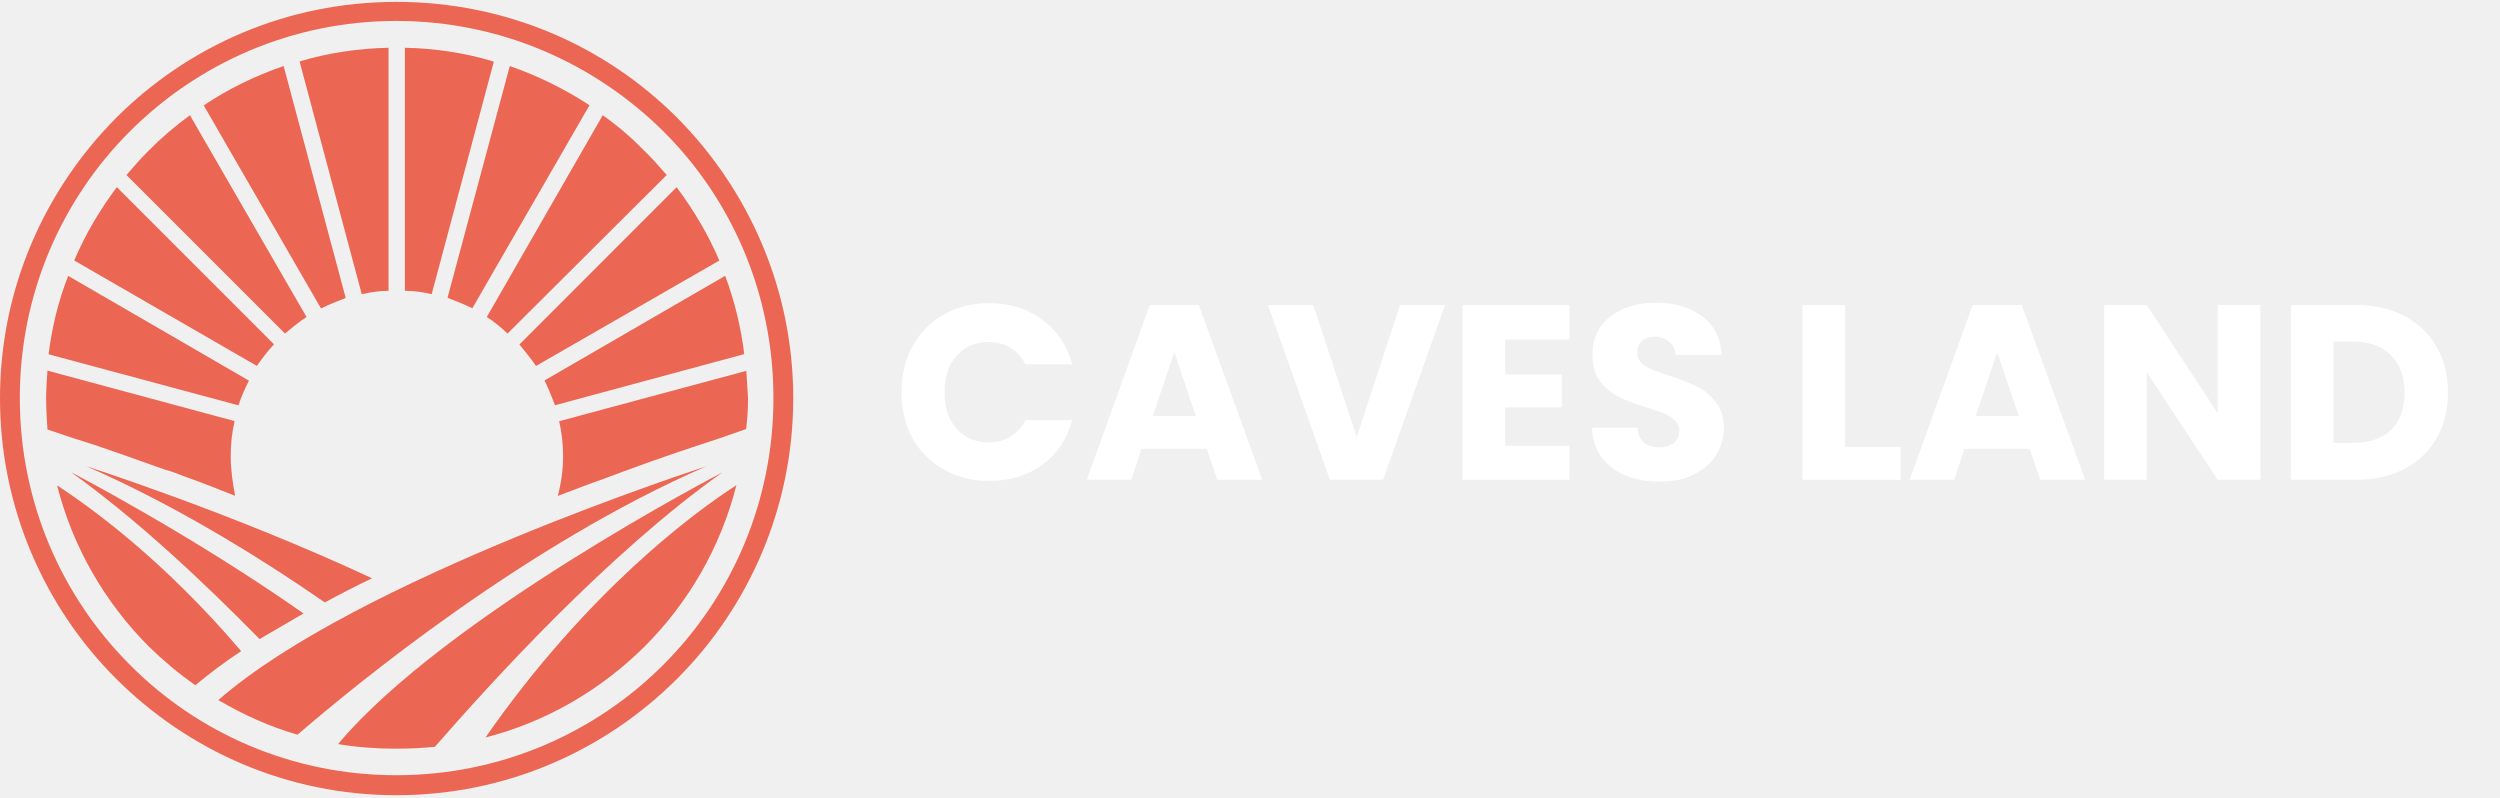
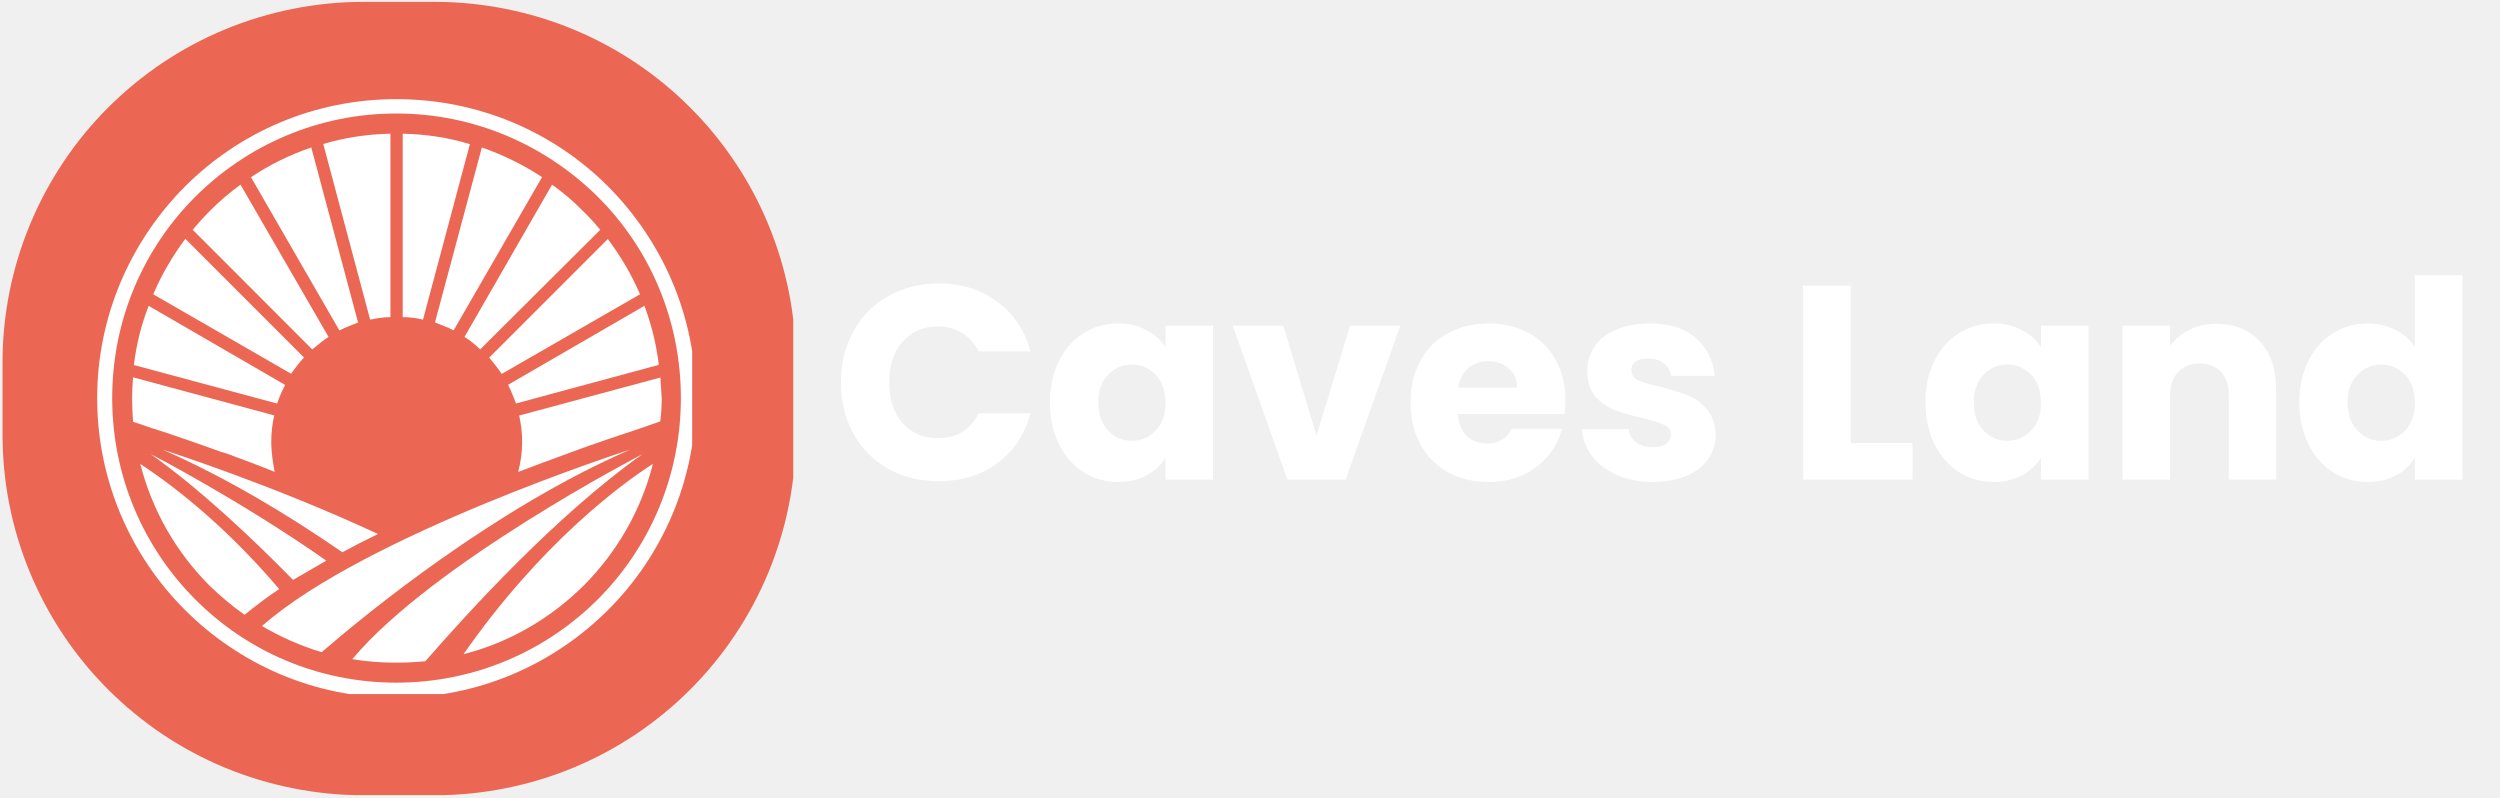
<svg xmlns="http://www.w3.org/2000/svg" width="138" zoomAndPan="magnify" viewBox="0 0 103.5 33" height="44" preserveAspectRatio="xMidYMid meet" version="1.0">
  <defs>
    <g />
-     <clipPath id="71235e2203">
+     <clipPath id="f2a00d2a71">
      <path d="M 0 0.078 L 32.84 0.078 L 32.84 32.918 L 0 32.918 Z M 0 0.078 " clip-rule="nonzero" />
+     </clipPath>
+     <clipPath id="5a6ec75267">
+       <path d="M 7.57 7.543 L 25.48 7.543 L 25.48 25.457 L 7.57 25.457 Z M 7.57 7.543 " clip-rule="nonzero" />
+     </clipPath>
+     <clipPath id="a96b9c8525">
+       <path d="M 4.023 4.105 L 28.656 4.105 L 28.656 28.734 L 4.023 28.734 Z M 4.023 4.105 " clip-rule="nonzero" />
    </clipPath>
  </defs>
  <g fill="#ffffff" fill-opacity="1">
-     <g transform="translate(36.9815, 19.86229)">
+     <g transform="translate(34.43909, 19.85877)">
      <g>
-         <path d="M 0.344 -3.625 C 0.344 -4.344 0.492 -4.977 0.797 -5.531 C 1.109 -6.094 1.539 -6.531 2.094 -6.844 C 2.645 -7.156 3.27 -7.312 3.969 -7.312 C 4.832 -7.312 5.566 -7.082 6.172 -6.625 C 6.785 -6.176 7.195 -5.562 7.406 -4.781 L 5.469 -4.781 C 5.32 -5.082 5.113 -5.312 4.844 -5.469 C 4.582 -5.625 4.285 -5.703 3.953 -5.703 C 3.41 -5.703 2.969 -5.516 2.625 -5.141 C 2.289 -4.766 2.125 -4.258 2.125 -3.625 C 2.125 -2.988 2.289 -2.484 2.625 -2.109 C 2.969 -1.734 3.41 -1.547 3.953 -1.547 C 4.285 -1.547 4.582 -1.625 4.844 -1.781 C 5.113 -1.938 5.32 -2.164 5.469 -2.469 L 7.406 -2.469 C 7.195 -1.688 6.785 -1.07 6.172 -0.625 C 5.566 -0.176 4.832 0.047 3.969 0.047 C 3.27 0.047 2.645 -0.109 2.094 -0.422 C 1.539 -0.734 1.109 -1.164 0.797 -1.719 C 0.492 -2.27 0.344 -2.906 0.344 -3.625 Z M 0.344 -3.625 " />
+         <path d="M 0.375 -4.031 C 0.375 -4.82 0.547 -5.523 0.891 -6.141 C 1.234 -6.766 1.711 -7.25 2.328 -7.594 C 2.941 -7.945 3.641 -8.125 4.422 -8.125 C 5.367 -8.125 6.18 -7.867 6.859 -7.359 C 7.535 -6.859 7.988 -6.176 8.219 -5.312 L 6.078 -5.312 C 5.91 -5.645 5.68 -5.898 5.391 -6.078 C 5.098 -6.254 4.766 -6.344 4.391 -6.344 C 3.785 -6.344 3.297 -6.129 2.922 -5.703 C 2.555 -5.285 2.375 -4.727 2.375 -4.031 C 2.375 -3.32 2.555 -2.758 2.922 -2.344 C 3.297 -1.926 3.785 -1.719 4.391 -1.719 C 4.766 -1.719 5.098 -1.801 5.391 -1.969 C 5.68 -2.145 5.91 -2.406 6.078 -2.75 L 8.219 -2.75 C 7.988 -1.875 7.535 -1.188 6.859 -0.688 C 6.18 -0.188 5.367 0.062 4.422 0.062 C 3.641 0.062 2.941 -0.109 2.328 -0.453 C 1.711 -0.805 1.234 -1.289 0.891 -1.906 C 0.547 -2.531 0.375 -3.238 0.375 -4.031 Z M 0.375 -4.031 " />
      </g>
    </g>
  </g>
  <g fill="#ffffff" fill-opacity="1">
-     <g transform="translate(44.81965, 19.86229)">
+     <g transform="translate(43.15703, 19.85877)">
      <g>
-         <path d="M 5.141 -1.281 L 2.438 -1.281 L 2.016 0 L 0.172 0 L 2.781 -7.234 L 4.812 -7.234 L 7.438 0 L 5.578 0 Z M 4.688 -2.641 L 3.797 -5.281 L 2.906 -2.641 Z M 4.688 -2.641 " />
+         <path d="M 0.312 -3.203 C 0.312 -3.859 0.438 -4.43 0.688 -4.922 C 0.938 -5.422 1.273 -5.801 1.703 -6.062 C 2.129 -6.332 2.609 -6.469 3.141 -6.469 C 3.586 -6.469 3.977 -6.375 4.312 -6.188 C 4.656 -6.008 4.914 -5.773 5.094 -5.484 L 5.094 -6.375 L 7.062 -6.375 L 7.062 0 L 5.094 0 L 5.094 -0.906 C 4.906 -0.602 4.641 -0.359 4.297 -0.172 C 3.961 0.004 3.57 0.094 3.125 0.094 C 2.602 0.094 2.129 -0.039 1.703 -0.312 C 1.273 -0.582 0.938 -0.969 0.688 -1.469 C 0.438 -1.969 0.312 -2.547 0.312 -3.203 Z M 5.094 -3.188 C 5.094 -3.676 4.957 -4.062 4.688 -4.344 C 4.414 -4.625 4.086 -4.766 3.703 -4.766 C 3.316 -4.766 2.988 -4.625 2.719 -4.344 C 2.445 -4.07 2.312 -3.691 2.312 -3.203 C 2.312 -2.711 2.445 -2.32 2.719 -2.031 C 2.988 -1.75 3.316 -1.609 3.703 -1.609 C 4.086 -1.609 4.414 -1.75 4.688 -2.031 C 4.957 -2.312 5.094 -2.695 5.094 -3.188 Z M 5.094 -3.188 " />
      </g>
    </g>
  </g>
  <g fill="#ffffff" fill-opacity="1">
-     <g transform="translate(52.40065, 19.86229)">
+     <g transform="translate(50.92536, 19.85877)">
      <g>
-         <path d="M 7.422 -7.234 L 4.859 0 L 2.656 0 L 0.094 -7.234 L 1.969 -7.234 L 3.766 -1.766 L 5.562 -7.234 Z M 7.422 -7.234 " />
+         <path d="M 3.578 -1.828 L 4.969 -6.375 L 7.047 -6.375 L 4.781 0 L 2.375 0 L 0.109 -6.375 L 2.203 -6.375 Z M 3.578 -1.828 " />
      </g>
    </g>
  </g>
  <g fill="#ffffff" fill-opacity="1">
-     <g transform="translate(59.90964, 19.86229)">
+     <g transform="translate(58.08733, 19.85877)">
      <g>
-         <path d="M 2.406 -5.812 L 2.406 -4.359 L 4.75 -4.359 L 4.75 -3 L 2.406 -3 L 2.406 -1.406 L 5.062 -1.406 L 5.062 0 L 0.641 0 L 0.641 -7.234 L 5.062 -7.234 L 5.062 -5.812 Z M 2.406 -5.812 " />
+         <path d="M 6.719 -3.297 C 6.719 -3.109 6.707 -2.914 6.688 -2.719 L 2.266 -2.719 C 2.297 -2.32 2.422 -2.02 2.641 -1.812 C 2.867 -1.602 3.148 -1.5 3.484 -1.5 C 3.961 -1.5 4.301 -1.703 4.5 -2.109 L 6.578 -2.109 C 6.473 -1.691 6.281 -1.316 6 -0.984 C 5.719 -0.648 5.367 -0.383 4.953 -0.188 C 4.535 0 4.066 0.094 3.547 0.094 C 2.922 0.094 2.363 -0.035 1.875 -0.297 C 1.383 -0.566 1 -0.953 0.719 -1.453 C 0.445 -1.953 0.312 -2.531 0.312 -3.188 C 0.312 -3.852 0.445 -4.43 0.719 -4.922 C 0.988 -5.422 1.367 -5.801 1.859 -6.062 C 2.348 -6.332 2.91 -6.469 3.547 -6.469 C 4.16 -6.469 4.707 -6.336 5.188 -6.078 C 5.664 -5.828 6.039 -5.457 6.312 -4.969 C 6.582 -4.488 6.719 -3.93 6.719 -3.297 Z M 4.719 -3.812 C 4.719 -4.145 4.602 -4.41 4.375 -4.609 C 4.145 -4.805 3.859 -4.906 3.516 -4.906 C 3.191 -4.906 2.914 -4.805 2.688 -4.609 C 2.469 -4.422 2.332 -4.156 2.281 -3.812 Z M 4.719 -3.812 " />
      </g>
    </g>
  </g>
  <g fill="#ffffff" fill-opacity="1">
-     <g transform="translate(65.47452, 19.86229)">
+     <g transform="translate(65.1349, 19.85877)">
      <g>
-         <path d="M 3.25 0.078 C 2.727 0.078 2.254 -0.004 1.828 -0.172 C 1.41 -0.348 1.078 -0.602 0.828 -0.938 C 0.578 -1.281 0.445 -1.688 0.438 -2.156 L 2.312 -2.156 C 2.332 -1.895 2.422 -1.691 2.578 -1.547 C 2.742 -1.41 2.953 -1.344 3.203 -1.344 C 3.461 -1.344 3.664 -1.398 3.812 -1.516 C 3.969 -1.641 4.047 -1.805 4.047 -2.016 C 4.047 -2.191 3.984 -2.336 3.859 -2.453 C 3.742 -2.578 3.598 -2.676 3.422 -2.75 C 3.242 -2.82 2.992 -2.906 2.672 -3 C 2.211 -3.145 1.832 -3.289 1.531 -3.438 C 1.238 -3.582 0.984 -3.797 0.766 -4.078 C 0.555 -4.359 0.453 -4.723 0.453 -5.172 C 0.453 -5.848 0.695 -6.375 1.188 -6.75 C 1.676 -7.133 2.312 -7.328 3.094 -7.328 C 3.883 -7.328 4.523 -7.133 5.016 -6.75 C 5.504 -6.375 5.766 -5.848 5.797 -5.172 L 3.891 -5.172 C 3.879 -5.398 3.789 -5.582 3.625 -5.719 C 3.469 -5.852 3.27 -5.922 3.031 -5.922 C 2.812 -5.922 2.633 -5.863 2.5 -5.75 C 2.375 -5.633 2.312 -5.473 2.312 -5.266 C 2.312 -5.023 2.422 -4.836 2.641 -4.703 C 2.859 -4.578 3.203 -4.441 3.672 -4.297 C 4.141 -4.141 4.52 -3.988 4.812 -3.844 C 5.102 -3.695 5.352 -3.484 5.562 -3.203 C 5.781 -2.93 5.891 -2.582 5.891 -2.156 C 5.891 -1.738 5.785 -1.363 5.578 -1.031 C 5.367 -0.695 5.062 -0.426 4.656 -0.219 C 4.258 -0.02 3.789 0.078 3.25 0.078 Z M 3.25 0.078 " />
+         <path d="M 3.312 0.094 C 2.75 0.094 2.25 0 1.812 -0.188 C 1.383 -0.383 1.039 -0.645 0.781 -0.969 C 0.531 -1.301 0.391 -1.676 0.359 -2.094 L 2.297 -2.094 C 2.316 -1.875 2.414 -1.691 2.594 -1.547 C 2.781 -1.41 3.008 -1.344 3.281 -1.344 C 3.531 -1.344 3.719 -1.391 3.844 -1.484 C 3.977 -1.586 4.047 -1.711 4.047 -1.859 C 4.047 -2.047 3.953 -2.18 3.766 -2.266 C 3.578 -2.359 3.27 -2.457 2.844 -2.562 C 2.383 -2.664 2 -2.773 1.688 -2.891 C 1.383 -3.016 1.125 -3.203 0.906 -3.453 C 0.688 -3.711 0.578 -4.062 0.578 -4.5 C 0.578 -4.863 0.676 -5.195 0.875 -5.5 C 1.07 -5.801 1.367 -6.035 1.766 -6.203 C 2.16 -6.379 2.629 -6.469 3.172 -6.469 C 3.973 -6.469 4.602 -6.27 5.062 -5.875 C 5.52 -5.477 5.785 -4.953 5.859 -4.297 L 4.047 -4.297 C 4.016 -4.516 3.914 -4.688 3.75 -4.812 C 3.594 -4.945 3.379 -5.016 3.109 -5.016 C 2.879 -5.016 2.703 -4.973 2.578 -4.891 C 2.461 -4.805 2.406 -4.688 2.406 -4.531 C 2.406 -4.344 2.5 -4.203 2.688 -4.109 C 2.883 -4.023 3.191 -3.938 3.609 -3.844 C 4.078 -3.719 4.457 -3.598 4.75 -3.484 C 5.051 -3.367 5.312 -3.176 5.531 -2.906 C 5.758 -2.645 5.879 -2.297 5.891 -1.859 C 5.891 -1.484 5.785 -1.145 5.578 -0.844 C 5.367 -0.551 5.066 -0.32 4.672 -0.156 C 4.273 0.008 3.82 0.094 3.312 0.094 Z M 3.312 0.094 " />
      </g>
    </g>
  </g>
  <g fill="#ffffff" fill-opacity="1">
-     <g transform="translate(71.80059, 19.86229)">
+     <g transform="translate(71.51889, 19.85877)">
      <g />
    </g>
  </g>
  <g fill="#ffffff" fill-opacity="1">
-     <g transform="translate(73.98128, 19.86229)">
+     <g transform="translate(73.94435, 19.85877)">
      <g>
-         <path d="M 2.406 -1.359 L 4.703 -1.359 L 4.703 0 L 0.641 0 L 0.641 -7.234 L 2.406 -7.234 Z M 2.406 -1.359 " />
+         <path d="M 2.672 -1.516 L 5.234 -1.516 L 5.234 0 L 0.703 0 L 0.703 -8.031 L 2.672 -8.031 Z M 2.672 -1.516 " />
      </g>
    </g>
  </g>
  <g fill="#ffffff" fill-opacity="1">
-     <g transform="translate(78.88784, 19.86229)">
+     <g transform="translate(79.40164, 19.85877)">
      <g>
-         <path d="M 5.141 -1.281 L 2.438 -1.281 L 2.016 0 L 0.172 0 L 2.781 -7.234 L 4.812 -7.234 L 7.438 0 L 5.578 0 Z M 4.688 -2.641 L 3.797 -5.281 L 2.906 -2.641 Z M 4.688 -2.641 " />
+         <path d="M 0.312 -3.203 C 0.312 -3.859 0.438 -4.43 0.688 -4.922 C 0.938 -5.422 1.273 -5.801 1.703 -6.062 C 2.129 -6.332 2.609 -6.469 3.141 -6.469 C 3.586 -6.469 3.977 -6.375 4.312 -6.188 C 4.656 -6.008 4.914 -5.773 5.094 -5.484 L 5.094 -6.375 L 7.062 -6.375 L 7.062 0 L 5.094 0 L 5.094 -0.906 C 4.906 -0.602 4.641 -0.359 4.297 -0.172 C 3.961 0.004 3.57 0.094 3.125 0.094 C 2.602 0.094 2.129 -0.039 1.703 -0.312 C 1.273 -0.582 0.938 -0.969 0.688 -1.469 C 0.438 -1.969 0.312 -2.547 0.312 -3.203 Z M 5.094 -3.188 C 5.094 -3.676 4.957 -4.062 4.688 -4.344 C 4.414 -4.625 4.086 -4.766 3.703 -4.766 C 3.316 -4.766 2.988 -4.625 2.719 -4.344 C 2.445 -4.07 2.312 -3.691 2.312 -3.203 C 2.312 -2.711 2.445 -2.32 2.719 -2.031 C 2.988 -1.75 3.316 -1.609 3.703 -1.609 C 4.086 -1.609 4.414 -1.75 4.688 -2.031 C 4.957 -2.312 5.094 -2.695 5.094 -3.188 Z M 5.094 -3.188 " />
      </g>
    </g>
  </g>
  <g fill="#ffffff" fill-opacity="1">
-     <g transform="translate(86.46884, 19.86229)">
+     <g transform="translate(87.16997, 19.85877)">
      <g>
-         <path d="M 7.109 0 L 5.344 0 L 2.406 -4.453 L 2.406 0 L 0.641 0 L 0.641 -7.234 L 2.406 -7.234 L 5.344 -2.75 L 5.344 -7.234 L 7.109 -7.234 Z M 7.109 0 " />
+         <path d="M 4.594 -6.453 C 5.344 -6.453 5.941 -6.207 6.391 -5.719 C 6.836 -5.238 7.062 -4.578 7.062 -3.734 L 7.062 0 L 5.109 0 L 5.109 -3.469 C 5.109 -3.895 5 -4.223 4.781 -4.453 C 4.562 -4.691 4.266 -4.812 3.891 -4.812 C 3.516 -4.812 3.219 -4.691 3 -4.453 C 2.781 -4.223 2.672 -3.895 2.672 -3.469 L 2.672 0 L 0.703 0 L 0.703 -6.375 L 2.672 -6.375 L 2.672 -5.531 C 2.867 -5.812 3.133 -6.035 3.469 -6.203 C 3.801 -6.367 4.176 -6.453 4.594 -6.453 Z M 4.594 -6.453 " />
      </g>
    </g>
  </g>
  <g fill="#ffffff" fill-opacity="1">
-     <g transform="translate(94.20413, 19.86229)">
+     <g transform="translate(94.88111, 19.85877)">
      <g>
-         <path d="M 3.344 -7.234 C 4.102 -7.234 4.77 -7.082 5.344 -6.781 C 5.914 -6.477 6.359 -6.051 6.672 -5.5 C 6.984 -4.957 7.141 -4.328 7.141 -3.609 C 7.141 -2.898 6.984 -2.27 6.672 -1.719 C 6.359 -1.176 5.914 -0.754 5.344 -0.453 C 4.77 -0.148 4.102 0 3.344 0 L 0.641 0 L 0.641 -7.234 Z M 3.234 -1.531 C 3.898 -1.531 4.414 -1.707 4.781 -2.062 C 5.156 -2.426 5.344 -2.941 5.344 -3.609 C 5.344 -4.273 5.156 -4.789 4.781 -5.156 C 4.414 -5.531 3.898 -5.719 3.234 -5.719 L 2.406 -5.719 L 2.406 -1.531 Z M 3.234 -1.531 " />
+         <path d="M 0.312 -3.203 C 0.312 -3.859 0.438 -4.43 0.688 -4.922 C 0.938 -5.422 1.273 -5.801 1.703 -6.062 C 2.129 -6.332 2.609 -6.469 3.141 -6.469 C 3.555 -6.469 3.938 -6.379 4.281 -6.203 C 4.625 -6.035 4.895 -5.801 5.094 -5.5 L 5.094 -8.469 L 7.062 -8.469 L 7.062 0 L 5.094 0 L 5.094 -0.922 C 4.914 -0.609 4.656 -0.359 4.312 -0.172 C 3.977 0.004 3.586 0.094 3.141 0.094 C 2.609 0.094 2.129 -0.039 1.703 -0.312 C 1.273 -0.582 0.938 -0.969 0.688 -1.469 C 0.438 -1.969 0.312 -2.547 0.312 -3.203 Z M 5.094 -3.188 C 5.094 -3.676 4.957 -4.062 4.688 -4.344 C 4.414 -4.625 4.086 -4.766 3.703 -4.766 C 3.316 -4.766 2.988 -4.625 2.719 -4.344 C 2.445 -4.07 2.312 -3.691 2.312 -3.203 C 2.312 -2.711 2.445 -2.32 2.719 -2.031 C 2.988 -1.75 3.316 -1.609 3.703 -1.609 C 4.086 -1.609 4.414 -1.75 4.688 -2.031 C 4.957 -2.312 5.094 -2.695 5.094 -3.188 Z M 5.094 -3.188 " />
      </g>
    </g>
  </g>
-   <g clip-path="url(#71235e2203)">
-     <path fill="#eb6753" d="M 16.406 0.078 C 20.961 0.078 25.059 1.898 28.039 4.879 C 30.996 7.863 32.84 11.961 32.84 16.488 C 32.84 21.012 30.996 25.137 28.039 28.094 C 25.059 31.074 20.961 32.922 16.406 32.922 C 11.883 32.922 7.785 31.074 4.801 28.094 C 1.844 25.137 0 21.012 0 16.488 C 0 11.961 1.844 7.863 4.809 4.879 C 7.789 1.898 11.883 0.078 16.406 0.078 Z M 27.48 5.453 C 24.625 2.621 20.723 0.867 16.406 0.867 C 12.094 0.867 8.195 2.621 5.371 5.445 C 2.547 8.27 0.82 12.172 0.82 16.48 C 0.82 20.789 2.555 24.695 5.371 27.516 C 8.191 30.359 12.098 32.094 16.406 32.094 C 20.715 32.094 24.625 30.359 27.469 27.516 C 30.285 24.695 32.02 20.789 32.02 16.48 C 32.02 12.172 30.301 8.27 27.48 5.453 Z M 27.48 5.453 " fill-opacity="1" fill-rule="nonzero" />
+   <g clip-path="url(#f2a00d2a71)">
+     <path fill="#eb6753" d="M 15.031 0.078 L 18.02 0.078 C 19 0.078 19.969 0.176 20.93 0.367 C 21.891 0.559 22.824 0.84 23.73 1.215 C 24.637 1.59 25.496 2.051 26.312 2.594 C 27.125 3.141 27.883 3.758 28.574 4.453 C 29.266 5.145 29.887 5.898 30.43 6.715 C 30.977 7.527 31.434 8.391 31.809 9.293 C 32.184 10.199 32.469 11.133 32.66 12.094 C 32.852 13.055 32.945 14.027 32.945 15.008 L 32.945 17.992 C 32.945 18.973 32.852 19.945 32.66 20.906 C 32.469 21.867 32.184 22.801 31.809 23.707 C 31.434 24.609 30.977 25.473 30.43 26.285 C 29.887 27.102 29.266 27.855 28.574 28.547 C 27.883 29.242 27.125 29.859 26.312 30.406 C 25.496 30.949 24.637 31.41 23.73 31.785 C 22.824 32.16 21.891 32.441 20.93 32.633 C 19.969 32.824 19 32.922 18.02 32.922 L 15.031 32.922 C 14.051 32.922 13.082 32.824 12.121 32.633 C 11.16 32.441 10.227 32.16 9.32 31.785 C 8.414 31.41 7.555 30.949 6.738 30.406 C 5.926 29.859 5.172 29.242 4.477 28.547 C 3.785 27.855 3.164 27.102 2.621 26.285 C 2.078 25.473 1.617 24.609 1.242 23.707 C 0.867 22.801 0.582 21.867 0.391 20.906 C 0.199 19.945 0.105 18.973 0.105 17.992 L 0.105 15.008 C 0.105 14.027 0.199 13.055 0.391 12.094 C 0.582 11.133 0.867 10.199 1.242 9.293 C 1.617 8.391 2.078 7.527 2.621 6.715 C 3.164 5.898 3.785 5.145 4.477 4.453 C 5.172 3.758 5.926 3.141 6.738 2.594 C 7.555 2.051 8.414 1.59 9.32 1.215 C 10.227 0.84 11.16 0.559 12.121 0.367 C 13.082 0.176 14.051 0.078 15.031 0.078 Z M 15.031 0.078 " fill-opacity="1" fill-rule="nonzero" />
  </g>
-   <path fill="#eb6753" d="M 13.996 30.805 C 18.418 25.52 29.91 19.555 29.91 19.555 C 25.168 22.918 20.344 28.238 18.004 30.918 C 17.484 30.969 16.945 30.996 16.402 30.996 C 15.602 30.996 14.777 30.938 13.996 30.805 Z M 13.996 30.805 " fill-opacity="1" fill-rule="nonzero" />
-   <path fill="#eb6753" d="M 9.039 28.984 C 14.754 23.969 29.242 19.305 29.242 19.305 C 21.762 22.555 14.707 28.355 12.316 30.418 C 11.152 30.078 10.062 29.586 9.039 28.984 Z M 9.039 28.984 " fill-opacity="1" fill-rule="nonzero" />
-   <path fill="#eb6753" d="M 20.098 30.531 C 24.328 24.461 28.75 21.203 30.488 20.086 C 29.832 22.66 28.508 24.941 26.695 26.758 C 24.895 28.547 22.629 29.887 20.098 30.531 Z M 20.098 30.531 " fill-opacity="1" fill-rule="nonzero" />
-   <path fill="#eb6753" d="M 2.363 20.094 C 3.719 20.984 6.727 23.129 9.984 26.957 C 9.273 27.422 8.656 27.902 8.086 28.367 C 7.375 27.875 6.758 27.344 6.16 26.766 C 4.348 24.945 3.016 22.668 2.363 20.094 Z M 2.363 20.094 " fill-opacity="1" fill-rule="nonzero" />
-   <path fill="#eb6753" d="M 2.938 19.547 C 2.938 19.547 7.902 22.121 12.566 25.398 C 11.941 25.754 11.352 26.109 10.746 26.457 C 8.434 24.105 5.676 21.504 2.938 19.547 Z M 2.938 19.547 " fill-opacity="1" fill-rule="nonzero" />
-   <path fill="#eb6753" d="M 3.578 19.305 C 3.578 19.305 9.598 21.23 15.402 23.941 C 14.719 24.27 14.074 24.598 13.445 24.941 C 10.555 22.938 7.105 20.848 3.578 19.305 Z M 3.578 19.305 " fill-opacity="1" fill-rule="nonzero" />
-   <path fill="#eb6753" d="M 9.551 18.898 C 9.551 18.379 9.602 17.898 9.715 17.434 L 1.965 15.344 C 1.938 15.727 1.91 16.105 1.91 16.48 C 1.91 16.914 1.938 17.34 1.965 17.781 L 3.02 18.137 L 3.883 18.41 C 4.855 18.738 5.84 19.094 6.812 19.438 C 7.113 19.516 7.383 19.625 7.672 19.738 C 8.355 19.98 9.051 20.258 9.734 20.527 C 9.637 20.016 9.551 19.441 9.551 18.898 Z M 9.551 18.898 " fill-opacity="1" fill-rule="nonzero" />
-   <path fill="#eb6753" d="M 2.012 14.668 L 9.871 16.781 C 9.984 16.43 10.148 16.074 10.305 15.758 L 2.824 11.422 C 2.418 12.441 2.148 13.559 2.012 14.668 Z M 2.012 14.668 " fill-opacity="1" fill-rule="nonzero" />
-   <path fill="#eb6753" d="M 3.074 10.785 L 10.633 15.148 C 10.852 14.844 11.066 14.551 11.344 14.254 L 4.836 7.746 C 4.125 8.703 3.527 9.707 3.074 10.785 Z M 3.074 10.785 " fill-opacity="1" fill-rule="nonzero" />
-   <path fill="#eb6753" d="M 5.234 7.246 L 11.797 13.809 C 12.098 13.562 12.395 13.312 12.691 13.125 L 7.863 4.77 C 7.266 5.203 6.699 5.688 6.156 6.234 C 5.832 6.562 5.535 6.891 5.234 7.246 Z M 5.234 7.246 " fill-opacity="1" fill-rule="nonzero" />
-   <path fill="#eb6753" d="M 8.434 4.363 L 13.289 12.77 C 13.617 12.605 13.973 12.469 14.312 12.336 L 11.742 2.734 C 10.555 3.141 9.445 3.684 8.434 4.363 Z M 8.434 4.363 " fill-opacity="1" fill-rule="nonzero" />
-   <path fill="#eb6753" d="M 12.402 2.543 L 14.977 12.18 C 15.332 12.098 15.711 12.039 16.086 12.039 L 16.086 1.977 C 14.805 2.004 13.562 2.195 12.402 2.543 Z M 12.402 2.543 " fill-opacity="1" fill-rule="nonzero" />
-   <path fill="#eb6753" d="M 16.762 1.977 L 16.762 12.039 C 17.145 12.039 17.523 12.094 17.871 12.18 L 20.445 2.551 C 19.289 2.195 18.035 2.004 16.762 1.977 Z M 16.762 1.977 " fill-opacity="1" fill-rule="nonzero" />
-   <path fill="#eb6753" d="M 21.105 2.734 L 18.527 12.328 C 18.883 12.469 19.238 12.605 19.555 12.762 L 24.406 4.355 C 23.375 3.684 22.273 3.141 21.105 2.734 Z M 21.105 2.734 " fill-opacity="1" fill-rule="nonzero" />
-   <path fill="#eb6753" d="M 24.953 4.77 L 20.152 13.125 C 20.453 13.312 20.75 13.559 21.012 13.809 L 27.602 7.246 C 27.297 6.891 27.004 6.562 26.68 6.246 C 26.141 5.695 25.578 5.211 24.953 4.77 Z M 24.953 4.77 " fill-opacity="1" fill-rule="nonzero" />
-   <path fill="#eb6753" d="M 28.012 7.75 L 21.504 14.262 C 21.746 14.562 21.996 14.859 22.188 15.152 L 29.781 10.785 C 29.32 9.707 28.723 8.703 28.012 7.75 Z M 28.012 7.75 " fill-opacity="1" fill-rule="nonzero" />
-   <path fill="#eb6753" d="M 30.023 11.418 L 22.543 15.75 C 22.707 16.078 22.844 16.434 22.977 16.777 L 30.812 14.66 C 30.68 13.559 30.406 12.441 30.023 11.418 Z M 30.023 11.418 " fill-opacity="1" fill-rule="nonzero" />
-   <path fill="#eb6753" d="M 30.898 15.352 L 23.148 17.438 C 23.258 17.906 23.312 18.387 23.312 18.902 C 23.312 19.449 23.23 20.016 23.094 20.531 C 23.75 20.289 24.367 20.039 24.992 19.824 C 26.293 19.332 27.645 18.852 28.984 18.41 L 29.645 18.195 L 30.891 17.762 C 30.941 17.355 30.969 16.926 30.969 16.488 C 30.949 16.105 30.922 15.727 30.898 15.352 Z M 30.898 15.352 " fill-opacity="1" fill-rule="nonzero" />
+   <g clip-path="url(#5a6ec75267)">
+     <path fill="#eb6753" d="M 24.566 16.586 L 23.727 15.859 L 23.727 22.73 C 23.727 23.891 22.785 24.828 21.629 24.828 L 19.109 24.828 C 19.32 24.613 19.547 24.371 19.77 24.113 C 19.969 23.883 20.152 23.656 20.324 23.43 L 21.629 23.43 C 22.016 23.43 22.328 23.117 22.328 22.73 L 22.328 14.645 L 16.527 9.605 L 10.723 14.645 L 10.723 22.73 C 10.723 23.117 11.035 23.43 11.422 23.43 L 12.727 23.43 C 12.898 23.656 13.082 23.883 13.281 24.113 C 13.504 24.371 13.73 24.613 13.941 24.828 L 11.422 24.828 C 10.266 24.828 9.324 23.891 9.324 22.73 L 9.324 15.859 L 8.484 16.586 L 7.57 15.531 L 16.527 7.754 L 25.48 15.531 Z M 16.527 18.148 C 15.945 18.148 15.477 18.617 15.477 19.199 C 15.477 19.777 15.945 20.246 16.527 20.246 C 17.105 20.246 17.574 19.777 17.574 19.199 C 17.574 18.617 17.105 18.148 16.527 18.148 Z M 20.543 19.41 C 20.543 20.52 19.93 21.793 18.715 23.195 C 17.855 24.188 17.004 24.887 16.969 24.914 L 16.527 25.273 L 16.086 24.914 C 16.047 24.887 15.195 24.188 14.336 23.195 C 13.121 21.793 12.508 20.52 12.508 19.41 L 12.508 19.199 C 12.508 16.984 14.309 15.18 16.527 15.18 C 18.742 15.18 20.543 16.984 20.543 19.199 Z M 19.148 19.199 C 19.148 17.754 17.973 16.578 16.527 16.578 C 15.082 16.578 13.906 17.754 13.906 19.199 L 13.906 19.41 C 13.906 20.152 14.434 21.172 15.395 22.281 C 15.809 22.762 16.227 23.168 16.527 23.445 C 17.527 22.527 19.148 20.758 19.148 19.41 Z M 19.148 19.199 " fill-opacity="1" fill-rule="nonzero" />
+   </g>
+   <g clip-path="url(#a96b9c8525)">
+     <path fill="#ffffff" d="M 16.406 4.105 C 19.84 4.105 22.934 5.477 25.184 7.727 C 27.414 9.977 28.809 13.07 28.809 16.484 C 28.809 19.898 27.414 23.012 25.184 25.242 C 22.934 27.492 19.84 28.887 16.406 28.887 C 12.992 28.887 9.898 27.492 7.648 25.242 C 5.418 23.012 4.023 19.898 4.023 16.484 C 4.023 13.07 5.418 9.977 7.652 7.727 C 9.902 5.477 12.992 4.105 16.406 4.105 Z M 24.762 8.16 C 22.605 6.023 19.664 4.699 16.406 4.699 C 13.148 4.699 10.211 6.023 8.078 8.152 C 5.949 10.285 4.645 13.23 4.645 16.48 C 4.645 19.73 5.953 22.68 8.078 24.809 C 10.207 26.953 13.156 28.262 16.406 28.262 C 19.656 28.262 22.605 26.953 24.754 24.809 C 26.879 22.68 28.188 19.73 28.188 16.48 C 28.188 13.23 26.891 10.285 24.762 8.16 Z M 24.762 8.16 " fill-opacity="1" fill-rule="nonzero" />
+   </g>
+   <path fill="#ffffff" d="M 14.586 27.289 C 17.922 23.301 26.598 18.801 26.598 18.801 C 23.02 21.336 19.375 25.352 17.609 27.375 C 17.219 27.414 16.812 27.434 16.402 27.434 C 15.797 27.434 15.176 27.391 14.586 27.289 Z M 14.586 27.289 " fill-opacity="1" fill-rule="nonzero" />
+   <path fill="#ffffff" d="M 10.844 25.918 C 15.156 22.129 26.09 18.613 26.09 18.613 C 20.445 21.066 15.121 25.441 13.316 27 C 12.441 26.742 11.617 26.367 10.844 25.918 Z M 10.844 25.918 " fill-opacity="1" fill-rule="nonzero" />
+   <path fill="#ffffff" d="M 19.191 27.082 C 22.383 22.504 25.719 20.043 27.031 19.203 C 26.539 21.145 25.535 22.863 24.168 24.238 C 22.809 25.586 21.102 26.598 19.191 27.082 Z M 19.191 27.082 " fill-opacity="1" fill-rule="nonzero" />
+   <path fill="#ffffff" d="M 5.809 19.207 C 6.828 19.879 9.102 21.496 11.559 24.387 C 11.023 24.738 10.559 25.102 10.125 25.453 C 9.59 25.078 9.125 24.68 8.672 24.242 C 7.305 22.871 6.301 21.148 5.809 19.207 Z M 5.809 19.207 " fill-opacity="1" fill-rule="nonzero" />
+   <path fill="#ffffff" d="M 6.238 18.797 C 6.238 18.797 9.988 20.738 13.508 23.211 C 13.035 23.48 12.59 23.746 12.133 24.008 C 10.391 22.234 8.309 20.273 6.238 18.797 Z M 6.238 18.797 " fill-opacity="1" fill-rule="nonzero" />
+   <path fill="#ffffff" d="M 6.727 18.613 C 6.727 18.613 11.266 20.062 15.648 22.109 C 15.133 22.359 14.645 22.605 14.172 22.863 C 11.988 21.352 9.387 19.777 6.727 18.613 Z M 6.727 18.613 " fill-opacity="1" fill-rule="nonzero" />
+   <path fill="#ffffff" d="M 11.23 18.305 C 11.23 17.914 11.27 17.551 11.355 17.199 L 5.508 15.621 C 5.488 15.91 5.469 16.199 5.469 16.48 C 5.469 16.809 5.488 17.129 5.508 17.461 L 6.305 17.73 L 6.953 17.938 C 7.688 18.184 8.43 18.453 9.164 18.711 C 9.391 18.77 9.598 18.855 9.812 18.938 C 10.328 19.121 10.855 19.332 11.371 19.535 C 11.297 19.148 11.23 18.715 11.23 18.305 Z M 11.23 18.305 " fill-opacity="1" fill-rule="nonzero" />
+   <path fill="#ffffff" d="M 5.543 15.113 L 11.473 16.707 C 11.559 16.441 11.684 16.172 11.801 15.934 L 6.156 12.664 C 5.848 13.434 5.645 14.273 5.543 15.113 Z M 5.543 15.113 " fill-opacity="1" fill-rule="nonzero" />
+   <path fill="#ffffff" d="M 6.344 12.184 L 12.051 15.473 C 12.211 15.246 12.375 15.023 12.586 14.801 L 7.672 9.887 C 7.137 10.613 6.688 11.371 6.344 12.184 Z M 6.344 12.184 " fill-opacity="1" fill-rule="nonzero" />
+   <path fill="#ffffff" d="M 7.977 9.512 L 12.926 14.465 C 13.156 14.281 13.379 14.09 13.602 13.949 L 9.957 7.645 C 9.508 7.969 9.082 8.336 8.668 8.75 C 8.426 8.996 8.203 9.242 7.977 9.512 Z M 7.977 9.512 " fill-opacity="1" fill-rule="nonzero" />
+   <path fill="#ffffff" d="M 10.391 7.336 L 14.051 13.68 C 14.301 13.555 14.566 13.453 14.824 13.352 L 12.887 6.105 C 11.988 6.414 11.152 6.824 10.391 7.336 Z M 10.391 7.336 " fill-opacity="1" fill-rule="nonzero" />
+   <path fill="#ffffff" d="M 13.383 5.961 L 15.324 13.234 C 15.594 13.176 15.879 13.129 16.164 13.129 L 16.164 5.535 C 15.195 5.555 14.262 5.699 13.383 5.961 Z M 13.383 5.961 " fill-opacity="1" fill-rule="nonzero" />
+   <path fill="#ffffff" d="M 16.672 5.535 L 16.672 13.129 C 16.961 13.129 17.25 13.168 17.512 13.234 L 19.453 5.969 C 18.582 5.699 17.637 5.555 16.672 5.535 Z M 16.672 5.535 " fill-opacity="1" fill-rule="nonzero" />
+   <path fill="#ffffff" d="M 19.949 6.105 L 18.008 13.348 C 18.273 13.453 18.543 13.555 18.781 13.676 L 22.441 7.332 C 21.664 6.824 20.832 6.414 19.949 6.105 Z M 19.949 6.105 " fill-opacity="1" fill-rule="nonzero" />
+   <path fill="#ffffff" d="M 22.855 7.645 L 19.23 13.949 C 19.461 14.09 19.684 14.273 19.879 14.465 L 24.852 9.512 C 24.625 9.242 24.402 8.996 24.156 8.758 C 23.75 8.34 23.324 7.977 22.855 7.645 Z M 22.855 7.645 " fill-opacity="1" fill-rule="nonzero" />
+   <path fill="#ffffff" d="M 25.164 9.895 L 20.254 14.805 C 20.438 15.031 20.625 15.258 20.77 15.48 L 26.496 12.184 C 26.152 11.371 25.699 10.613 25.164 9.895 Z M 25.164 9.895 " fill-opacity="1" fill-rule="nonzero" />
+   <path fill="#ffffff" d="M 26.68 12.66 L 21.035 15.93 C 21.16 16.18 21.262 16.445 21.363 16.703 L 27.277 15.105 C 27.176 14.273 26.969 13.434 26.68 12.66 Z M 26.68 12.66 " fill-opacity="1" fill-rule="nonzero" />
+   <path fill="#ffffff" d="M 27.34 15.629 L 21.492 17.203 C 21.574 17.555 21.617 17.918 21.617 18.309 C 21.617 18.723 21.555 19.148 21.453 19.539 C 21.949 19.355 22.414 19.168 22.883 19.004 C 23.867 18.633 24.887 18.27 25.898 17.938 L 26.395 17.773 L 27.336 17.445 C 27.375 17.141 27.395 16.816 27.395 16.484 C 27.379 16.199 27.359 15.91 27.34 15.629 Z M 27.34 15.629 " fill-opacity="1" fill-rule="nonzero" />
</svg>
